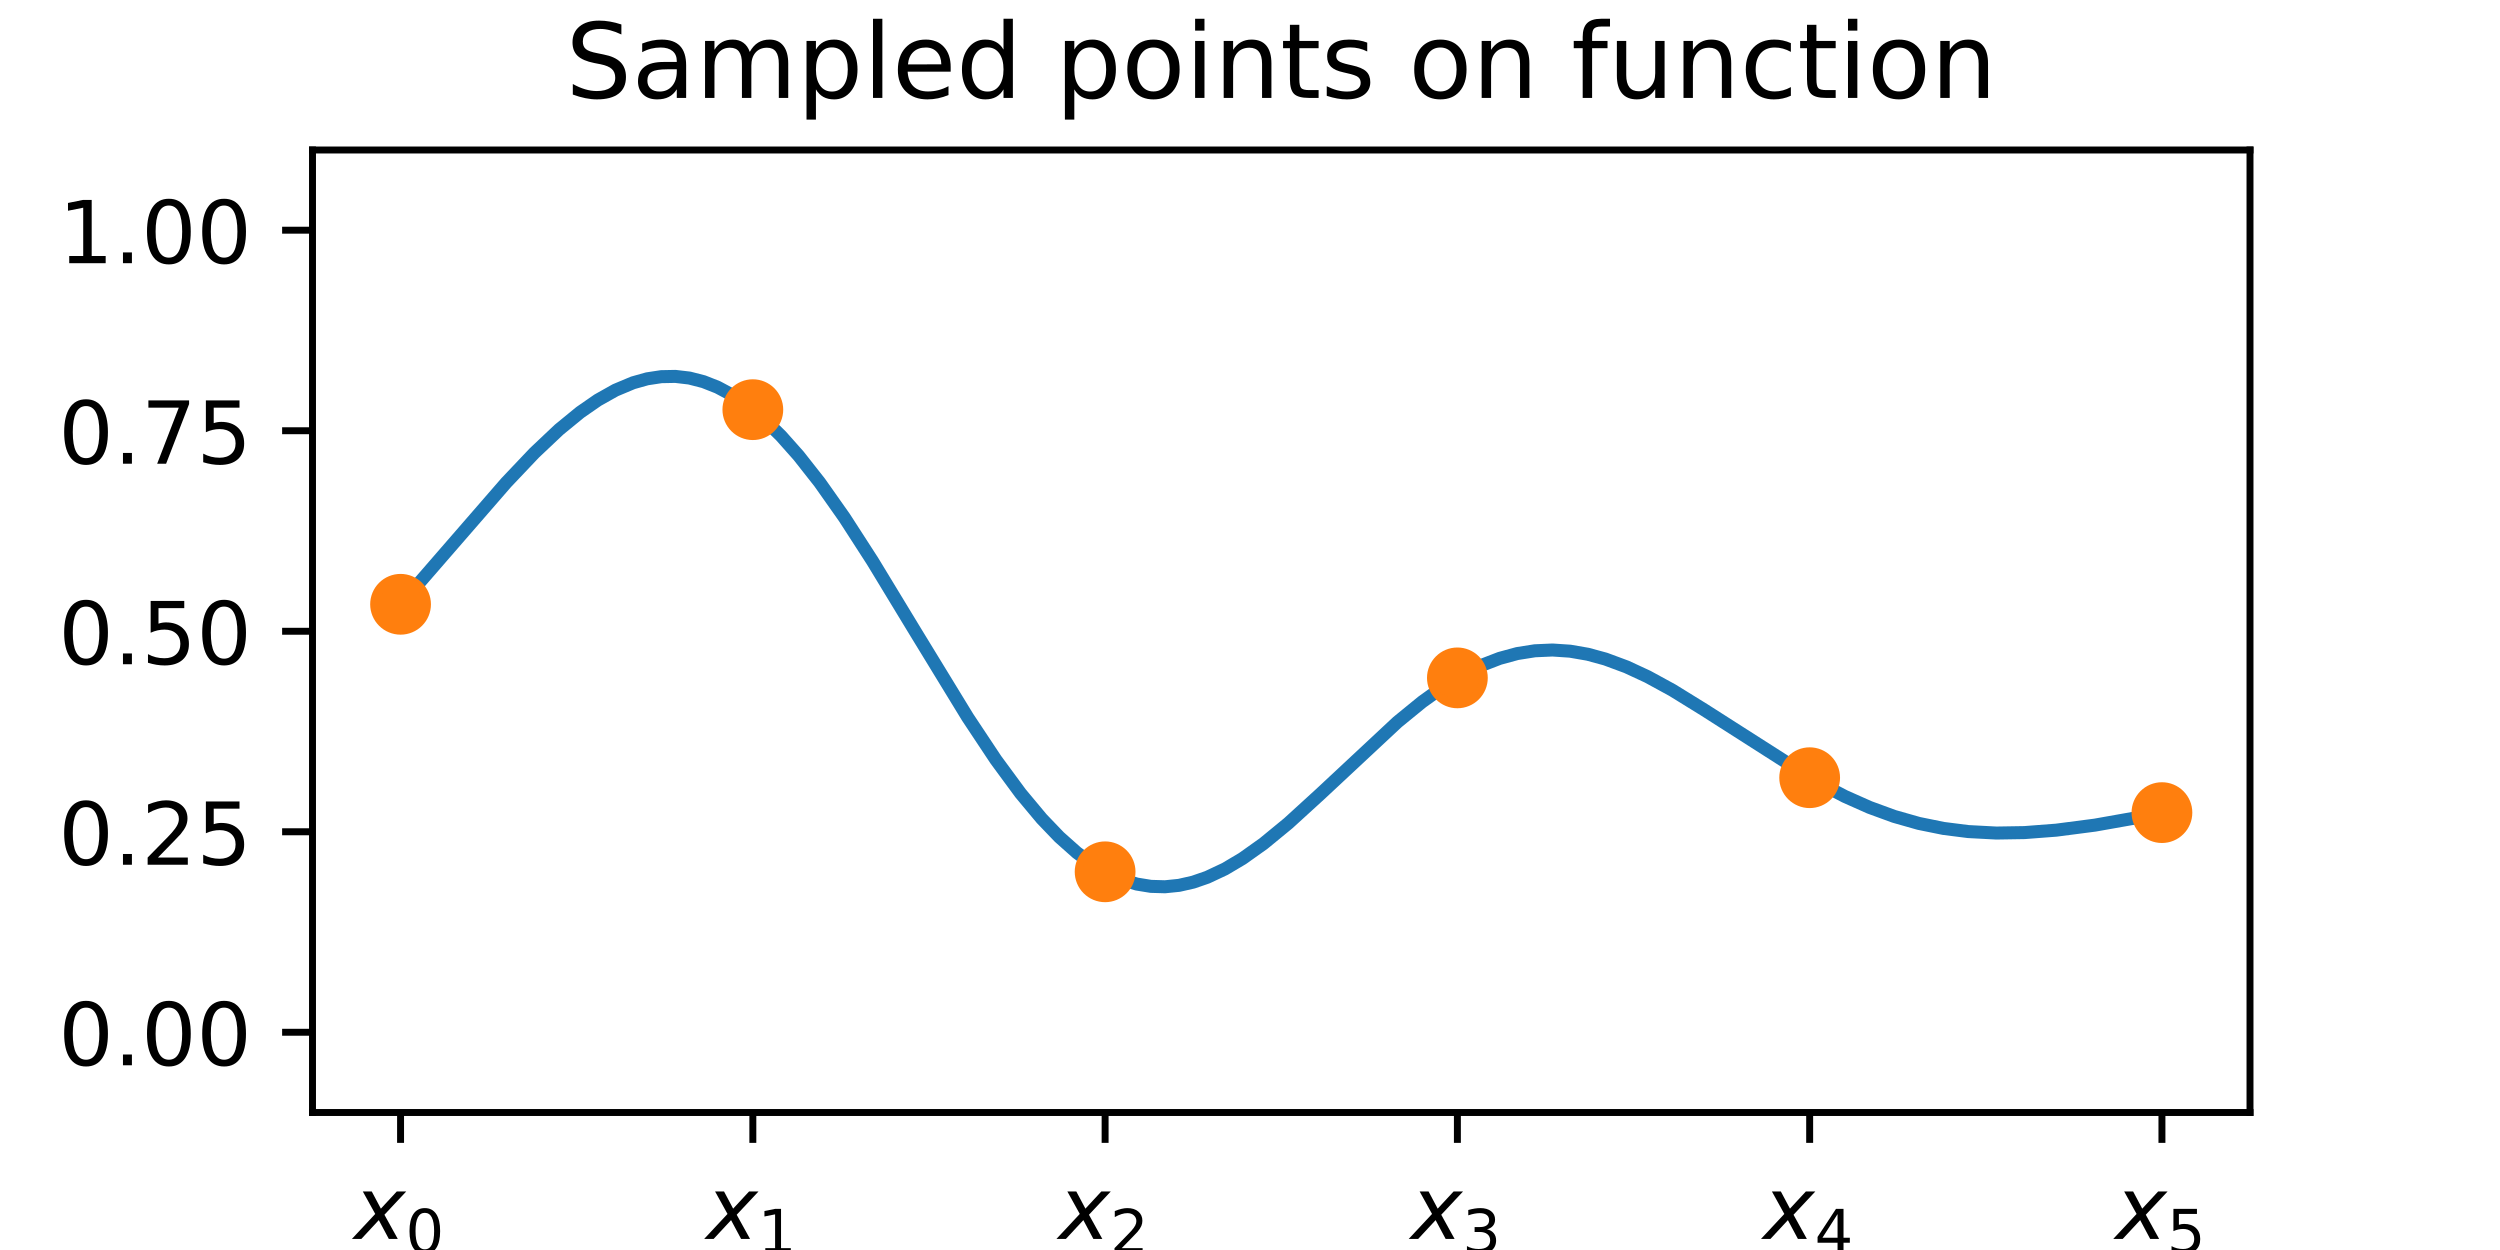
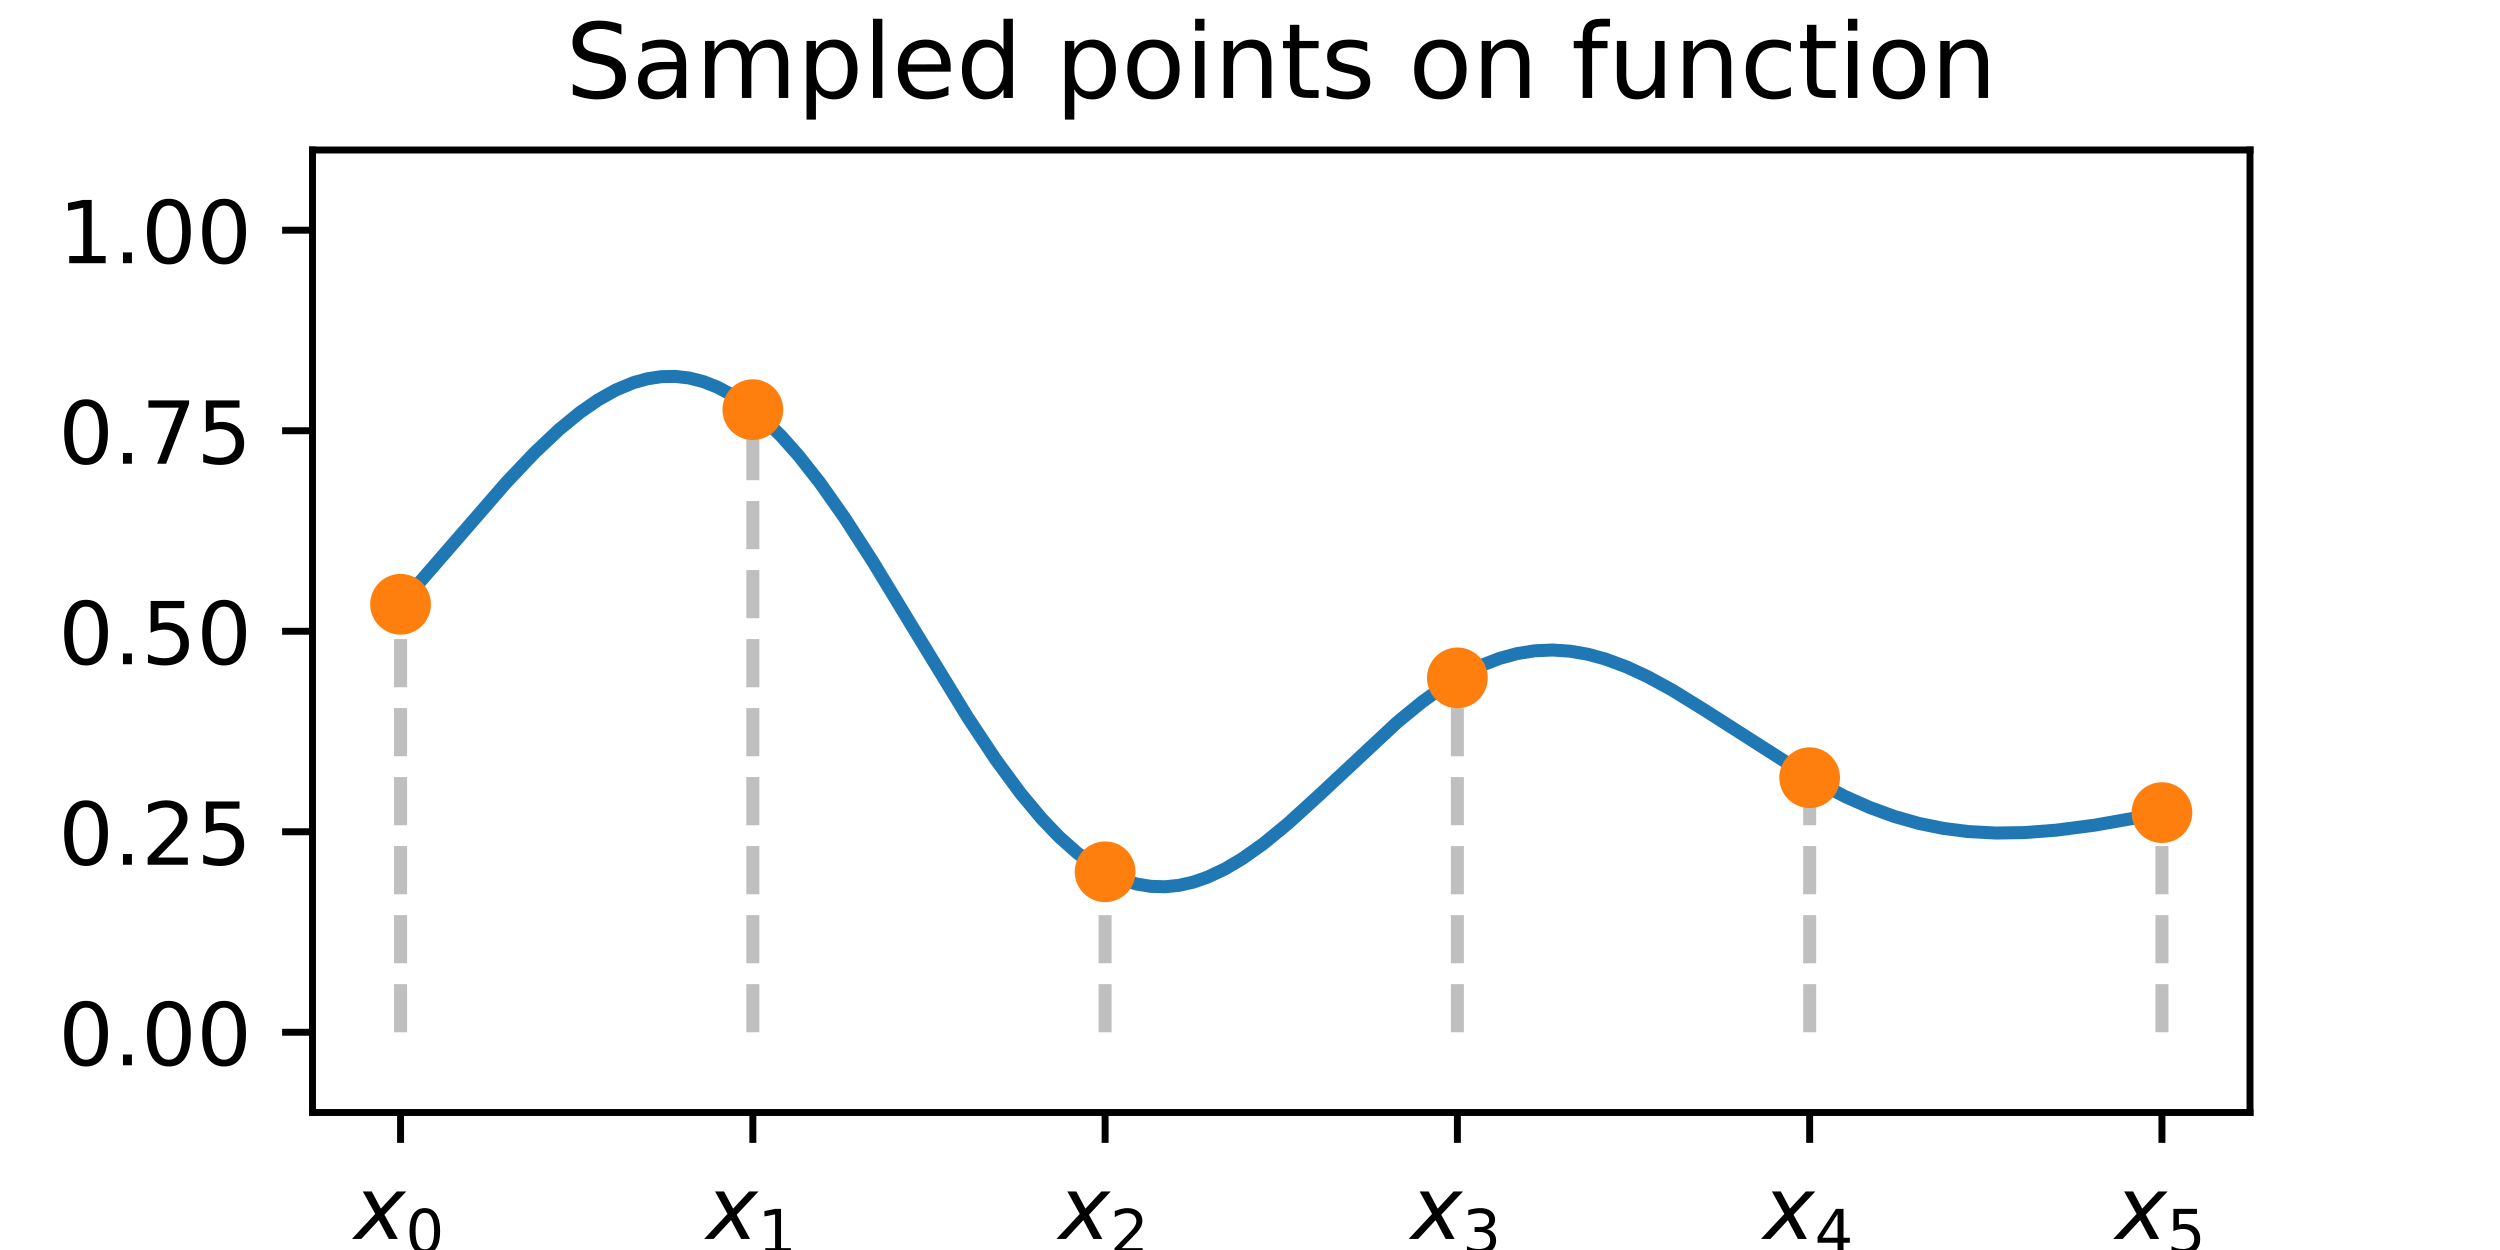
<svg xmlns="http://www.w3.org/2000/svg" xmlns:xlink="http://www.w3.org/1999/xlink" height="144pt" version="1.1" viewBox="0 0 288 144" width="288pt">
  <defs>
    <style type="text/css">*{stroke-linecap:butt;stroke-linejoin:round;}</style>
  </defs>
  <g id="figure_1">
    <g id="patch_1">
      <path d="M 0 144  L 288 144  L 288 0  L 0 0  z " style="fill:#ffffff;" />
    </g>
    <g id="axes_1">
      <g id="patch_2">
        <path d="M 36 128.16  L 259.2 128.16  L 259.2 17.28  L 36 17.28  z " style="fill:#ffffff;" />
      </g>
      <g id="matplotlib.axis_1">
        <g id="xtick_1">
          <g id="line2d_1">
            <defs>
-               <path d="M 0 0  L 0 3.5  " id="m652849cf5c" style="stroke:#000000;stroke-width:0.8;" />
+               <path d="M 0 0  L 0 3.5  " id="m1fd6f1572e" style="stroke:#000000;stroke-width:0.8;" />
            </defs>
            <g>
-               <use style="stroke:#000000;stroke-width:0.8;" x="46.145" xlink:href="#m652849cf5c" y="128.16" />
+               <use style="stroke:#000000;stroke-width:0.8;" x="46.145" xlink:href="#m1fd6f1572e" y="128.16" />
            </g>
          </g>
          <g id="text_1">
            <g transform="translate(40.79545 142.7584)scale(0.1 -0.1)">
              <defs>
                <path d="M 60.016 54.688  L 34.906 27.875  L 50.297 0  L 39.984 0  L 28.422 21.688  L 8.297 0  L -2.594 0  L 24.312 28.812  L 10.016 54.688  L 20.312 54.688  L 30.812 34.906  L 49.125 54.688  z " id="DejaVuSans-Oblique-120" />
                <path d="M 31.781 66.406  Q 24.172 66.406 20.328 58.906  Q 16.5 51.422 16.5 36.375  Q 16.5 21.391 20.328 13.891  Q 24.172 6.391 31.781 6.391  Q 39.453 6.391 43.281 13.891  Q 47.125 21.391 47.125 36.375  Q 47.125 51.422 43.281 58.906  Q 39.453 66.406 31.781 66.406  z M 31.781 74.219  Q 44.047 74.219 50.516 64.516  Q 56.984 54.828 56.984 36.375  Q 56.984 17.969 50.516 8.266  Q 44.047 -1.422 31.781 -1.422  Q 19.531 -1.422 13.062 8.266  Q 6.594 17.969 6.594 36.375  Q 6.594 54.828 13.062 64.516  Q 19.531 74.219 31.781 74.219  z " id="DejaVuSans-48" />
              </defs>
              <use transform="translate(0 0.3125)" xlink:href="#DejaVuSans-Oblique-120" />
              <use transform="translate(59.17969 -16.09375)scale(0.7)" xlink:href="#DejaVuSans-48" />
            </g>
          </g>
        </g>
        <g id="xtick_2">
          <g id="line2d_2">
            <g>
-               <use style="stroke:#000000;stroke-width:0.8;" x="86.727" xlink:href="#m652849cf5c" y="128.16" />
+               <use style="stroke:#000000;stroke-width:0.8;" x="86.727" xlink:href="#m1fd6f1572e" y="128.16" />
            </g>
          </g>
          <g id="text_2">
            <g transform="translate(81.37727 142.7584)scale(0.1 -0.1)">
              <defs>
                <path d="M 12.406 8.297  L 28.516 8.297  L 28.516 63.922  L 10.984 60.406  L 10.984 69.391  L 28.422 72.906  L 38.281 72.906  L 38.281 8.297  L 54.391 8.297  L 54.391 0  L 12.406 0  z " id="DejaVuSans-49" />
              </defs>
              <use transform="translate(0 0.3125)" xlink:href="#DejaVuSans-Oblique-120" />
              <use transform="translate(59.17969 -16.09375)scale(0.7)" xlink:href="#DejaVuSans-49" />
            </g>
          </g>
        </g>
        <g id="xtick_3">
          <g id="line2d_3">
            <g>
-               <use style="stroke:#000000;stroke-width:0.8;" x="127.309" xlink:href="#m652849cf5c" y="128.16" />
+               <use style="stroke:#000000;stroke-width:0.8;" x="127.309" xlink:href="#m1fd6f1572e" y="128.16" />
            </g>
          </g>
          <g id="text_3">
            <g transform="translate(121.9591 142.7584)scale(0.1 -0.1)">
              <defs>
                <path d="M 19.188 8.297  L 53.609 8.297  L 53.609 0  L 7.328 0  L 7.328 8.297  Q 12.938 14.109 22.625 23.891  Q 32.328 33.688 34.812 36.531  Q 39.547 41.844 41.422 45.531  Q 43.312 49.219 43.312 52.781  Q 43.312 58.594 39.234 62.25  Q 35.156 65.922 28.609 65.922  Q 23.969 65.922 18.812 64.312  Q 13.672 62.703 7.812 59.422  L 7.812 69.391  Q 13.766 71.781 18.938 73  Q 24.125 74.219 28.422 74.219  Q 39.75 74.219 46.484 68.547  Q 53.219 62.891 53.219 53.422  Q 53.219 48.922 51.531 44.891  Q 49.859 40.875 45.406 35.406  Q 44.188 33.984 37.641 27.219  Q 31.109 20.453 19.188 8.297  z " id="DejaVuSans-50" />
              </defs>
              <use transform="translate(0 0.3125)" xlink:href="#DejaVuSans-Oblique-120" />
              <use transform="translate(59.17969 -16.09375)scale(0.7)" xlink:href="#DejaVuSans-50" />
            </g>
          </g>
        </g>
        <g id="xtick_4">
          <g id="line2d_4">
            <g>
-               <use style="stroke:#000000;stroke-width:0.8;" x="167.891" xlink:href="#m652849cf5c" y="128.16" />
+               <use style="stroke:#000000;stroke-width:0.8;" x="167.891" xlink:href="#m1fd6f1572e" y="128.16" />
            </g>
          </g>
          <g id="text_4">
            <g transform="translate(162.5409 142.7584)scale(0.1 -0.1)">
              <defs>
                <path d="M 40.578 39.312  Q 47.656 37.797 51.625 33  Q 55.609 28.219 55.609 21.188  Q 55.609 10.406 48.188 4.484  Q 40.766 -1.422 27.094 -1.422  Q 22.516 -1.422 17.656 -0.516  Q 12.797 0.391 7.625 2.203  L 7.625 11.719  Q 11.719 9.328 16.594 8.109  Q 21.484 6.891 26.812 6.891  Q 36.078 6.891 40.938 10.547  Q 45.797 14.203 45.797 21.188  Q 45.797 27.641 41.281 31.266  Q 36.766 34.906 28.719 34.906  L 20.219 34.906  L 20.219 43.016  L 29.109 43.016  Q 36.375 43.016 40.234 45.922  Q 44.094 48.828 44.094 54.297  Q 44.094 59.906 40.109 62.906  Q 36.141 65.922 28.719 65.922  Q 24.656 65.922 20.016 65.031  Q 15.375 64.156 9.812 62.312  L 9.812 71.094  Q 15.438 72.656 20.344 73.438  Q 25.25 74.219 29.594 74.219  Q 40.828 74.219 47.359 69.109  Q 53.906 64.016 53.906 55.328  Q 53.906 49.266 50.438 45.094  Q 46.969 40.922 40.578 39.312  z " id="DejaVuSans-51" />
              </defs>
              <use transform="translate(0 0.3125)" xlink:href="#DejaVuSans-Oblique-120" />
              <use transform="translate(59.17969 -16.09375)scale(0.7)" xlink:href="#DejaVuSans-51" />
            </g>
          </g>
        </g>
        <g id="xtick_5">
          <g id="line2d_5">
            <g>
-               <use style="stroke:#000000;stroke-width:0.8;" x="208.473" xlink:href="#m652849cf5c" y="128.16" />
+               <use style="stroke:#000000;stroke-width:0.8;" x="208.473" xlink:href="#m1fd6f1572e" y="128.16" />
            </g>
          </g>
          <g id="text_5">
            <g transform="translate(203.1227 142.7584)scale(0.1 -0.1)">
              <defs>
                <path d="M 37.797 64.312  L 12.891 25.391  L 37.797 25.391  z M 35.203 72.906  L 47.609 72.906  L 47.609 25.391  L 58.016 25.391  L 58.016 17.188  L 47.609 17.188  L 47.609 0  L 37.797 0  L 37.797 17.188  L 4.891 17.188  L 4.891 26.703  z " id="DejaVuSans-52" />
              </defs>
              <use transform="translate(0 0.3125)" xlink:href="#DejaVuSans-Oblique-120" />
              <use transform="translate(59.17969 -16.09375)scale(0.7)" xlink:href="#DejaVuSans-52" />
            </g>
          </g>
        </g>
        <g id="xtick_6">
          <g id="line2d_6">
            <g>
-               <use style="stroke:#000000;stroke-width:0.8;" x="249.055" xlink:href="#m652849cf5c" y="128.16" />
+               <use style="stroke:#000000;stroke-width:0.8;" x="249.055" xlink:href="#m1fd6f1572e" y="128.16" />
            </g>
          </g>
          <g id="text_6">
            <g transform="translate(243.7045 142.7584)scale(0.1 -0.1)">
              <defs>
                <path d="M 10.797 72.906  L 49.516 72.906  L 49.516 64.594  L 19.828 64.594  L 19.828 46.734  Q 21.969 47.469 24.109 47.828  Q 26.266 48.188 28.422 48.188  Q 40.625 48.188 47.75 41.5  Q 54.891 34.812 54.891 23.391  Q 54.891 11.625 47.562 5.094  Q 40.234 -1.422 26.906 -1.422  Q 22.312 -1.422 17.547 -0.641  Q 12.797 0.141 7.719 1.703  L 7.719 11.625  Q 12.109 9.234 16.797 8.062  Q 21.484 6.891 26.703 6.891  Q 35.156 6.891 40.078 11.328  Q 45.016 15.766 45.016 23.391  Q 45.016 31 40.078 35.438  Q 35.156 39.891 26.703 39.891  Q 22.75 39.891 18.812 39.016  Q 14.891 38.141 10.797 36.281  z " id="DejaVuSans-53" />
              </defs>
              <use transform="translate(0 0.3125)" xlink:href="#DejaVuSans-Oblique-120" />
              <use transform="translate(59.17969 -16.09375)scale(0.7)" xlink:href="#DejaVuSans-53" />
            </g>
          </g>
        </g>
      </g>
      <g id="matplotlib.axis_2">
        <g id="ytick_1">
          <g id="line2d_7">
            <defs>
-               <path d="M 0 0  L -3.5 0  " id="m09e4702949" style="stroke:#000000;stroke-width:0.8;" />
+               <path d="M 0 0  L -3.5 0  " id="mbba6013adb" style="stroke:#000000;stroke-width:0.8;" />
            </defs>
            <g>
-               <use style="stroke:#000000;stroke-width:0.8;" x="36" xlink:href="#m09e4702949" y="118.92" />
+               <use style="stroke:#000000;stroke-width:0.8;" x="36" xlink:href="#mbba6013adb" y="118.92" />
            </g>
          </g>
          <g id="text_7">
            <g transform="translate(6.734375 122.7192)scale(0.1 -0.1)">
              <defs>
                <path d="M 10.688 12.406  L 21 12.406  L 21 0  L 10.688 0  z " id="DejaVuSans-46" />
              </defs>
              <use xlink:href="#DejaVuSans-48" />
              <use x="63.623" xlink:href="#DejaVuSans-46" />
              <use x="95.41" xlink:href="#DejaVuSans-48" />
              <use x="159.033" xlink:href="#DejaVuSans-48" />
            </g>
          </g>
        </g>
        <g id="ytick_2">
          <g id="line2d_8">
            <g>
-               <use style="stroke:#000000;stroke-width:0.8;" x="36" xlink:href="#m09e4702949" y="95.82" />
+               <use style="stroke:#000000;stroke-width:0.8;" x="36" xlink:href="#mbba6013adb" y="95.82" />
            </g>
          </g>
          <g id="text_8">
            <g transform="translate(6.734375 99.61922)scale(0.1 -0.1)">
              <use xlink:href="#DejaVuSans-48" />
              <use x="63.623" xlink:href="#DejaVuSans-46" />
              <use x="95.41" xlink:href="#DejaVuSans-50" />
              <use x="159.033" xlink:href="#DejaVuSans-53" />
            </g>
          </g>
        </g>
        <g id="ytick_3">
          <g id="line2d_9">
            <g>
-               <use style="stroke:#000000;stroke-width:0.8;" x="36" xlink:href="#m09e4702949" y="72.72" />
+               <use style="stroke:#000000;stroke-width:0.8;" x="36" xlink:href="#mbba6013adb" y="72.72" />
            </g>
          </g>
          <g id="text_9">
            <g transform="translate(6.734375 76.51922)scale(0.1 -0.1)">
              <use xlink:href="#DejaVuSans-48" />
              <use x="63.623" xlink:href="#DejaVuSans-46" />
              <use x="95.41" xlink:href="#DejaVuSans-53" />
              <use x="159.033" xlink:href="#DejaVuSans-48" />
            </g>
          </g>
        </g>
        <g id="ytick_4">
          <g id="line2d_10">
            <g>
-               <use style="stroke:#000000;stroke-width:0.8;" x="36" xlink:href="#m09e4702949" y="49.62" />
+               <use style="stroke:#000000;stroke-width:0.8;" x="36" xlink:href="#mbba6013adb" y="49.62" />
            </g>
          </g>
          <g id="text_10">
            <g transform="translate(6.734375 53.41922)scale(0.1 -0.1)">
              <defs>
                <path d="M 8.203 72.906  L 55.078 72.906  L 55.078 68.703  L 28.609 0  L 18.312 0  L 43.219 64.594  L 8.203 64.594  z " id="DejaVuSans-55" />
              </defs>
              <use xlink:href="#DejaVuSans-48" />
              <use x="63.623" xlink:href="#DejaVuSans-46" />
              <use x="95.41" xlink:href="#DejaVuSans-55" />
              <use x="159.033" xlink:href="#DejaVuSans-53" />
            </g>
          </g>
        </g>
        <g id="ytick_5">
          <g id="line2d_11">
            <g>
-               <use style="stroke:#000000;stroke-width:0.8;" x="36" xlink:href="#m09e4702949" y="26.52" />
+               <use style="stroke:#000000;stroke-width:0.8;" x="36" xlink:href="#mbba6013adb" y="26.52" />
            </g>
          </g>
          <g id="text_11">
            <g transform="translate(6.734375 30.31922)scale(0.1 -0.1)">
              <use xlink:href="#DejaVuSans-49" />
              <use x="63.623" xlink:href="#DejaVuSans-46" />
              <use x="95.41" xlink:href="#DejaVuSans-48" />
              <use x="159.033" xlink:href="#DejaVuSans-48" />
            </g>
          </g>
        </g>
      </g>
      <g id="line2d_12">
-         <path clip-path="url(#pe5b53d1d49)" d="M 46.145 69.614  L 51.421 63.536  L 58.32 55.592  L 61.567 52.168  L 64.407 49.486  L 66.842 47.493  L 68.871 46.088  L 70.9 44.948  L 72.929 44.097  L 74.553 43.64  L 76.176 43.393  L 77.799 43.361  L 79.423 43.552  L 81.046 43.968  L 82.669 44.61  L 84.292 45.478  L 85.916 46.567  L 87.945 48.232  L 89.974 50.217  L 92.003 52.501  L 94.438 55.597  L 97.279 59.627  L 100.525 64.657  L 105.395 72.681  L 111.482 82.642  L 114.729 87.531  L 117.569 91.391  L 120.004 94.31  L 122.033 96.427  L 124.063 98.234  L 126.092 99.71  L 127.715 100.644  L 129.338 101.356  L 130.961 101.844  L 132.585 102.109  L 134.208 102.156  L 135.831 101.991  L 137.455 101.622  L 139.078 101.061  L 141.107 100.108  L 143.136 98.904  L 145.571 97.173  L 148.412 94.839  L 152.064 91.507  L 160.992 83.176  L 163.833 80.856  L 166.268 79.109  L 168.703 77.631  L 170.732 76.626  L 172.761 75.843  L 174.79 75.29  L 176.819 74.97  L 178.848 74.881  L 180.877 75.017  L 182.906 75.368  L 184.935 75.92  L 187.37 76.823  L 189.805 77.952  L 192.646 79.503  L 196.298 81.759  L 209.284 90.053  L 212.531 91.749  L 215.372 93.012  L 218.212 94.051  L 221.053 94.858  L 223.894 95.435  L 226.735 95.796  L 229.981 95.967  L 233.228 95.914  L 236.88 95.635  L 241.344 95.054  L 246.62 94.119  L 248.649 93.701  L 248.649 93.701  " style="fill:none;stroke:#1f77b4;stroke-linecap:square;stroke-width:1.5;" />
+         <path clip-path="url(#p6caa625274)" d="M 46.145 118.92  L 46.145 69.614  " style="fill:none;stroke:#bfbfbf;stroke-dasharray:5.55,2.4;stroke-dashoffset:0;stroke-width:1.5;" />
      </g>
      <g id="line2d_13">
+         <path clip-path="url(#p6caa625274)" d="M 86.727 118.92  L 86.727 47.194  " style="fill:none;stroke:#bfbfbf;stroke-dasharray:5.55,2.4;stroke-dashoffset:0;stroke-width:1.5;" />
+       </g>
+       <g id="line2d_14">
+         <path clip-path="url(#p6caa625274)" d="M 127.309 118.92  L 127.309 100.432  " style="fill:none;stroke:#bfbfbf;stroke-dasharray:5.55,2.4;stroke-dashoffset:0;stroke-width:1.5;" />
+       </g>
+       <g id="line2d_15">
+         <path clip-path="url(#p6caa625274)" d="M 167.891 118.92  L 167.891 78.092  " style="fill:none;stroke:#bfbfbf;stroke-dasharray:5.55,2.4;stroke-dashoffset:0;stroke-width:1.5;" />
+       </g>
+       <g id="line2d_16">
+         <path clip-path="url(#p6caa625274)" d="M 208.473 118.92  L 208.473 89.592  " style="fill:none;stroke:#bfbfbf;stroke-dasharray:5.55,2.4;stroke-dashoffset:0;stroke-width:1.5;" />
+       </g>
+       <g id="line2d_17">
+         <path clip-path="url(#p6caa625274)" d="M 249.055 118.92  L 249.055 93.614  " style="fill:none;stroke:#bfbfbf;stroke-dasharray:5.55,2.4;stroke-dashoffset:0;stroke-width:1.5;" />
+       </g>
+       <g id="line2d_18">
+         <path clip-path="url(#p6caa625274)" d="M 46.145 69.614  L 51.421 63.536  L 58.32 55.592  L 61.567 52.168  L 64.407 49.486  L 66.842 47.493  L 68.871 46.088  L 70.9 44.948  L 72.929 44.097  L 74.553 43.64  L 76.176 43.393  L 77.799 43.361  L 79.423 43.552  L 81.046 43.968  L 82.669 44.61  L 84.292 45.478  L 85.916 46.567  L 87.945 48.232  L 89.974 50.217  L 92.003 52.501  L 94.438 55.597  L 97.279 59.627  L 100.525 64.657  L 105.395 72.681  L 111.482 82.642  L 114.729 87.531  L 117.569 91.391  L 120.004 94.31  L 122.033 96.427  L 124.063 98.234  L 126.092 99.71  L 127.715 100.644  L 129.338 101.356  L 130.961 101.844  L 132.585 102.109  L 134.208 102.156  L 135.831 101.991  L 137.455 101.622  L 139.078 101.061  L 141.107 100.108  L 143.136 98.904  L 145.571 97.173  L 148.412 94.839  L 152.064 91.507  L 160.992 83.176  L 163.833 80.856  L 166.268 79.109  L 168.703 77.631  L 170.732 76.626  L 172.761 75.843  L 174.79 75.29  L 176.819 74.97  L 178.848 74.881  L 180.877 75.017  L 182.906 75.368  L 184.935 75.92  L 187.37 76.823  L 189.805 77.952  L 192.646 79.503  L 196.298 81.759  L 209.284 90.053  L 212.531 91.749  L 215.372 93.012  L 218.212 94.051  L 221.053 94.858  L 223.894 95.435  L 226.735 95.796  L 229.981 95.967  L 233.228 95.914  L 236.88 95.635  L 241.344 95.054  L 246.62 94.119  L 248.649 93.701  L 248.649 93.701  " style="fill:none;stroke:#1f77b4;stroke-linecap:square;stroke-width:1.5;" />
+       </g>
+       <g id="line2d_19">
        <defs>
-           <path d="M 0 3  C 0.796 3 1.559 2.684 2.121 2.121  C 2.684 1.559 3 0.796 3 0  C 3 -0.796 2.684 -1.559 2.121 -2.121  C 1.559 -2.684 0.796 -3 0 -3  C -0.796 -3 -1.559 -2.684 -2.121 -2.121  C -2.684 -1.559 -3 -0.796 -3 0  C -3 0.796 -2.684 1.559 -2.121 2.121  C -1.559 2.684 -0.796 3 0 3  z " id="m7054aac0bf" style="stroke:#ff7f0e;" />
+           <path d="M 0 3  C 0.796 3 1.559 2.684 2.121 2.121  C 2.684 1.559 3 0.796 3 0  C 3 -0.796 2.684 -1.559 2.121 -2.121  C 1.559 -2.684 0.796 -3 0 -3  C -0.796 -3 -1.559 -2.684 -2.121 -2.121  C -2.684 -1.559 -3 -0.796 -3 0  C -3 0.796 -2.684 1.559 -2.121 2.121  C -1.559 2.684 -0.796 3 0 3  z " id="m44b52a259a" style="stroke:#ff7f0e;" />
        </defs>
-         <g clip-path="url(#pe5b53d1d49)">
-           <use style="fill:#ff7f0e;stroke:#ff7f0e;" x="46.145" xlink:href="#m7054aac0bf" y="69.614" />
-           <use style="fill:#ff7f0e;stroke:#ff7f0e;" x="86.727" xlink:href="#m7054aac0bf" y="47.194" />
-           <use style="fill:#ff7f0e;stroke:#ff7f0e;" x="127.309" xlink:href="#m7054aac0bf" y="100.432" />
-           <use style="fill:#ff7f0e;stroke:#ff7f0e;" x="167.891" xlink:href="#m7054aac0bf" y="78.092" />
-           <use style="fill:#ff7f0e;stroke:#ff7f0e;" x="208.473" xlink:href="#m7054aac0bf" y="89.592" />
-           <use style="fill:#ff7f0e;stroke:#ff7f0e;" x="249.055" xlink:href="#m7054aac0bf" y="93.614" />
+         <g clip-path="url(#p6caa625274)">
+           <use style="fill:#ff7f0e;stroke:#ff7f0e;" x="46.145" xlink:href="#m44b52a259a" y="69.614" />
+           <use style="fill:#ff7f0e;stroke:#ff7f0e;" x="86.727" xlink:href="#m44b52a259a" y="47.194" />
+           <use style="fill:#ff7f0e;stroke:#ff7f0e;" x="127.309" xlink:href="#m44b52a259a" y="100.432" />
+           <use style="fill:#ff7f0e;stroke:#ff7f0e;" x="167.891" xlink:href="#m44b52a259a" y="78.092" />
+           <use style="fill:#ff7f0e;stroke:#ff7f0e;" x="208.473" xlink:href="#m44b52a259a" y="89.592" />
+           <use style="fill:#ff7f0e;stroke:#ff7f0e;" x="249.055" xlink:href="#m44b52a259a" y="93.614" />
        </g>
      </g>
      <g id="patch_3">
        <path d="M 36 128.16  L 36 17.28  " style="fill:none;stroke:#000000;stroke-linecap:square;stroke-linejoin:miter;stroke-width:0.8;" />
      </g>
      <g id="patch_4">
        <path d="M 259.2 128.16  L 259.2 17.28  " style="fill:none;stroke:#000000;stroke-linecap:square;stroke-linejoin:miter;stroke-width:0.8;" />
      </g>
      <g id="patch_5">
        <path d="M 36 128.16  L 259.2 128.16  " style="fill:none;stroke:#000000;stroke-linecap:square;stroke-linejoin:miter;stroke-width:0.8;" />
      </g>
      <g id="patch_6">
        <path d="M 36 17.28  L 259.2 17.28  " style="fill:none;stroke:#000000;stroke-linecap:square;stroke-linejoin:miter;stroke-width:0.8;" />
      </g>
      <g id="text_12">
        <g transform="translate(65.16187 11.28)scale(0.12 -0.12)">
          <defs>
            <path d="M 53.516 70.516  L 53.516 60.891  Q 47.906 63.578 42.922 64.891  Q 37.938 66.219 33.297 66.219  Q 25.25 66.219 20.875 63.094  Q 16.5 59.969 16.5 54.203  Q 16.5 49.359 19.406 46.891  Q 22.312 44.438 30.422 42.922  L 36.375 41.703  Q 47.406 39.594 52.656 34.297  Q 57.906 29 57.906 20.125  Q 57.906 9.516 50.797 4.047  Q 43.703 -1.422 29.984 -1.422  Q 24.812 -1.422 18.969 -0.25  Q 13.141 0.922 6.891 3.219  L 6.891 13.375  Q 12.891 10.016 18.656 8.297  Q 24.422 6.594 29.984 6.594  Q 38.422 6.594 43.016 9.906  Q 47.609 13.234 47.609 19.391  Q 47.609 24.75 44.312 27.781  Q 41.016 30.812 33.5 32.328  L 27.484 33.5  Q 16.453 35.688 11.516 40.375  Q 6.594 45.062 6.594 53.422  Q 6.594 63.094 13.406 68.656  Q 20.219 74.219 32.172 74.219  Q 37.312 74.219 42.625 73.281  Q 47.953 72.359 53.516 70.516  z " id="DejaVuSans-83" />
            <path d="M 34.281 27.484  Q 23.391 27.484 19.188 25  Q 14.984 22.516 14.984 16.5  Q 14.984 11.719 18.141 8.906  Q 21.297 6.109 26.703 6.109  Q 34.188 6.109 38.703 11.406  Q 43.219 16.703 43.219 25.484  L 43.219 27.484  z M 52.203 31.203  L 52.203 0  L 43.219 0  L 43.219 8.297  Q 40.141 3.328 35.547 0.953  Q 30.953 -1.422 24.312 -1.422  Q 15.922 -1.422 10.953 3.297  Q 6 8.016 6 15.922  Q 6 25.141 12.172 29.828  Q 18.359 34.516 30.609 34.516  L 43.219 34.516  L 43.219 35.406  Q 43.219 41.609 39.141 45  Q 35.062 48.391 27.688 48.391  Q 23 48.391 18.547 47.266  Q 14.109 46.141 10.016 43.891  L 10.016 52.203  Q 14.938 54.109 19.578 55.047  Q 24.219 56 28.609 56  Q 40.484 56 46.344 49.844  Q 52.203 43.703 52.203 31.203  z " id="DejaVuSans-97" />
            <path d="M 52 44.188  Q 55.375 50.25 60.062 53.125  Q 64.75 56 71.094 56  Q 79.641 56 84.281 50.016  Q 88.922 44.047 88.922 33.016  L 88.922 0  L 79.891 0  L 79.891 32.719  Q 79.891 40.578 77.094 44.375  Q 74.312 48.188 68.609 48.188  Q 61.625 48.188 57.562 43.547  Q 53.516 38.922 53.516 30.906  L 53.516 0  L 44.484 0  L 44.484 32.719  Q 44.484 40.625 41.703 44.406  Q 38.922 48.188 33.109 48.188  Q 26.219 48.188 22.156 43.531  Q 18.109 38.875 18.109 30.906  L 18.109 0  L 9.078 0  L 9.078 54.688  L 18.109 54.688  L 18.109 46.188  Q 21.188 51.219 25.484 53.609  Q 29.781 56 35.688 56  Q 41.656 56 45.828 52.969  Q 50 49.953 52 44.188  z " id="DejaVuSans-109" />
            <path d="M 18.109 8.203  L 18.109 -20.797  L 9.078 -20.797  L 9.078 54.688  L 18.109 54.688  L 18.109 46.391  Q 20.953 51.266 25.266 53.625  Q 29.594 56 35.594 56  Q 45.562 56 51.781 48.094  Q 58.016 40.188 58.016 27.297  Q 58.016 14.406 51.781 6.484  Q 45.562 -1.422 35.594 -1.422  Q 29.594 -1.422 25.266 0.953  Q 20.953 3.328 18.109 8.203  z M 48.688 27.297  Q 48.688 37.203 44.609 42.844  Q 40.531 48.484 33.406 48.484  Q 26.266 48.484 22.188 42.844  Q 18.109 37.203 18.109 27.297  Q 18.109 17.391 22.188 11.75  Q 26.266 6.109 33.406 6.109  Q 40.531 6.109 44.609 11.75  Q 48.688 17.391 48.688 27.297  z " id="DejaVuSans-112" />
            <path d="M 9.422 75.984  L 18.406 75.984  L 18.406 0  L 9.422 0  z " id="DejaVuSans-108" />
            <path d="M 56.203 29.594  L 56.203 25.203  L 14.891 25.203  Q 15.484 15.922 20.484 11.062  Q 25.484 6.203 34.422 6.203  Q 39.594 6.203 44.453 7.469  Q 49.312 8.734 54.109 11.281  L 54.109 2.781  Q 49.266 0.734 44.188 -0.344  Q 39.109 -1.422 33.891 -1.422  Q 20.797 -1.422 13.156 6.188  Q 5.516 13.812 5.516 26.812  Q 5.516 40.234 12.766 48.109  Q 20.016 56 32.328 56  Q 43.359 56 49.781 48.891  Q 56.203 41.797 56.203 29.594  z M 47.219 32.234  Q 47.125 39.594 43.094 43.984  Q 39.062 48.391 32.422 48.391  Q 24.906 48.391 20.391 44.141  Q 15.875 39.891 15.188 32.172  z " id="DejaVuSans-101" />
            <path d="M 45.406 46.391  L 45.406 75.984  L 54.391 75.984  L 54.391 0  L 45.406 0  L 45.406 8.203  Q 42.578 3.328 38.25 0.953  Q 33.938 -1.422 27.875 -1.422  Q 17.969 -1.422 11.734 6.484  Q 5.516 14.406 5.516 27.297  Q 5.516 40.188 11.734 48.094  Q 17.969 56 27.875 56  Q 33.938 56 38.25 53.625  Q 42.578 51.266 45.406 46.391  z M 14.797 27.297  Q 14.797 17.391 18.875 11.75  Q 22.953 6.109 30.078 6.109  Q 37.203 6.109 41.297 11.75  Q 45.406 17.391 45.406 27.297  Q 45.406 37.203 41.297 42.844  Q 37.203 48.484 30.078 48.484  Q 22.953 48.484 18.875 42.844  Q 14.797 37.203 14.797 27.297  z " id="DejaVuSans-100" />
            <path id="DejaVuSans-32" />
            <path d="M 30.609 48.391  Q 23.391 48.391 19.188 42.75  Q 14.984 37.109 14.984 27.297  Q 14.984 17.484 19.156 11.844  Q 23.344 6.203 30.609 6.203  Q 37.797 6.203 41.984 11.859  Q 46.188 17.531 46.188 27.297  Q 46.188 37.016 41.984 42.703  Q 37.797 48.391 30.609 48.391  z M 30.609 56  Q 42.328 56 49.016 48.375  Q 55.719 40.766 55.719 27.297  Q 55.719 13.875 49.016 6.219  Q 42.328 -1.422 30.609 -1.422  Q 18.844 -1.422 12.172 6.219  Q 5.516 13.875 5.516 27.297  Q 5.516 40.766 12.172 48.375  Q 18.844 56 30.609 56  z " id="DejaVuSans-111" />
            <path d="M 9.422 54.688  L 18.406 54.688  L 18.406 0  L 9.422 0  z M 9.422 75.984  L 18.406 75.984  L 18.406 64.594  L 9.422 64.594  z " id="DejaVuSans-105" />
            <path d="M 54.891 33.016  L 54.891 0  L 45.906 0  L 45.906 32.719  Q 45.906 40.484 42.875 44.328  Q 39.844 48.188 33.797 48.188  Q 26.516 48.188 22.312 43.547  Q 18.109 38.922 18.109 30.906  L 18.109 0  L 9.078 0  L 9.078 54.688  L 18.109 54.688  L 18.109 46.188  Q 21.344 51.125 25.703 53.562  Q 30.078 56 35.797 56  Q 45.219 56 50.047 50.172  Q 54.891 44.344 54.891 33.016  z " id="DejaVuSans-110" />
            <path d="M 18.312 70.219  L 18.312 54.688  L 36.812 54.688  L 36.812 47.703  L 18.312 47.703  L 18.312 18.016  Q 18.312 11.328 20.141 9.422  Q 21.969 7.516 27.594 7.516  L 36.812 7.516  L 36.812 0  L 27.594 0  Q 17.188 0 13.234 3.875  Q 9.281 7.766 9.281 18.016  L 9.281 47.703  L 2.688 47.703  L 2.688 54.688  L 9.281 54.688  L 9.281 70.219  z " id="DejaVuSans-116" />
            <path d="M 44.281 53.078  L 44.281 44.578  Q 40.484 46.531 36.375 47.5  Q 32.281 48.484 27.875 48.484  Q 21.188 48.484 17.844 46.438  Q 14.5 44.391 14.5 40.281  Q 14.5 37.156 16.891 35.375  Q 19.281 33.594 26.516 31.984  L 29.594 31.297  Q 39.156 29.25 43.188 25.516  Q 47.219 21.781 47.219 15.094  Q 47.219 7.469 41.188 3.016  Q 35.156 -1.422 24.609 -1.422  Q 20.219 -1.422 15.453 -0.562  Q 10.688 0.297 5.422 2  L 5.422 11.281  Q 10.406 8.688 15.234 7.391  Q 20.062 6.109 24.812 6.109  Q 31.156 6.109 34.562 8.281  Q 37.984 10.453 37.984 14.406  Q 37.984 18.062 35.516 20.016  Q 33.062 21.969 24.703 23.781  L 21.578 24.516  Q 13.234 26.266 9.516 29.906  Q 5.812 33.547 5.812 39.891  Q 5.812 47.609 11.281 51.797  Q 16.75 56 26.812 56  Q 31.781 56 36.172 55.266  Q 40.578 54.547 44.281 53.078  z " id="DejaVuSans-115" />
            <path d="M 37.109 75.984  L 37.109 68.5  L 28.516 68.5  Q 23.688 68.5 21.797 66.547  Q 19.922 64.594 19.922 59.516  L 19.922 54.688  L 34.719 54.688  L 34.719 47.703  L 19.922 47.703  L 19.922 0  L 10.891 0  L 10.891 47.703  L 2.297 47.703  L 2.297 54.688  L 10.891 54.688  L 10.891 58.5  Q 10.891 67.625 15.141 71.797  Q 19.391 75.984 28.609 75.984  z " id="DejaVuSans-102" />
            <path d="M 8.5 21.578  L 8.5 54.688  L 17.484 54.688  L 17.484 21.922  Q 17.484 14.156 20.5 10.266  Q 23.531 6.391 29.594 6.391  Q 36.859 6.391 41.078 11.031  Q 45.312 15.672 45.312 23.688  L 45.312 54.688  L 54.297 54.688  L 54.297 0  L 45.312 0  L 45.312 8.406  Q 42.047 3.422 37.719 1  Q 33.406 -1.422 27.688 -1.422  Q 18.266 -1.422 13.375 4.438  Q 8.5 10.297 8.5 21.578  z M 31.109 56  z " id="DejaVuSans-117" />
            <path d="M 48.781 52.594  L 48.781 44.188  Q 44.969 46.297 41.141 47.344  Q 37.312 48.391 33.406 48.391  Q 24.656 48.391 19.812 42.844  Q 14.984 37.312 14.984 27.297  Q 14.984 17.281 19.812 11.734  Q 24.656 6.203 33.406 6.203  Q 37.312 6.203 41.141 7.25  Q 44.969 8.297 48.781 10.406  L 48.781 2.094  Q 45.016 0.344 40.984 -0.531  Q 36.969 -1.422 32.422 -1.422  Q 20.062 -1.422 12.781 6.344  Q 5.516 14.109 5.516 27.297  Q 5.516 40.672 12.859 48.328  Q 20.219 56 33.016 56  Q 37.156 56 41.109 55.141  Q 45.062 54.297 48.781 52.594  z " id="DejaVuSans-99" />
          </defs>
          <use xlink:href="#DejaVuSans-83" />
          <use x="63.477" xlink:href="#DejaVuSans-97" />
          <use x="124.756" xlink:href="#DejaVuSans-109" />
          <use x="222.168" xlink:href="#DejaVuSans-112" />
          <use x="285.645" xlink:href="#DejaVuSans-108" />
          <use x="313.428" xlink:href="#DejaVuSans-101" />
          <use x="374.951" xlink:href="#DejaVuSans-100" />
          <use x="438.428" xlink:href="#DejaVuSans-32" />
          <use x="470.215" xlink:href="#DejaVuSans-112" />
          <use x="533.691" xlink:href="#DejaVuSans-111" />
          <use x="594.873" xlink:href="#DejaVuSans-105" />
          <use x="622.656" xlink:href="#DejaVuSans-110" />
          <use x="686.035" xlink:href="#DejaVuSans-116" />
          <use x="725.244" xlink:href="#DejaVuSans-115" />
          <use x="777.344" xlink:href="#DejaVuSans-32" />
          <use x="809.131" xlink:href="#DejaVuSans-111" />
          <use x="870.312" xlink:href="#DejaVuSans-110" />
          <use x="933.691" xlink:href="#DejaVuSans-32" />
          <use x="965.479" xlink:href="#DejaVuSans-102" />
          <use x="1000.684" xlink:href="#DejaVuSans-117" />
          <use x="1064.062" xlink:href="#DejaVuSans-110" />
          <use x="1127.441" xlink:href="#DejaVuSans-99" />
          <use x="1182.422" xlink:href="#DejaVuSans-116" />
          <use x="1221.631" xlink:href="#DejaVuSans-105" />
          <use x="1249.414" xlink:href="#DejaVuSans-111" />
          <use x="1310.596" xlink:href="#DejaVuSans-110" />
        </g>
      </g>
    </g>
  </g>
  <defs>
-     <clipPath id="pe5b53d1d49">
+     <clipPath id="p6caa625274">
      <rect height="110.88" width="223.2" x="36" y="17.28" />
    </clipPath>
  </defs>
</svg>
